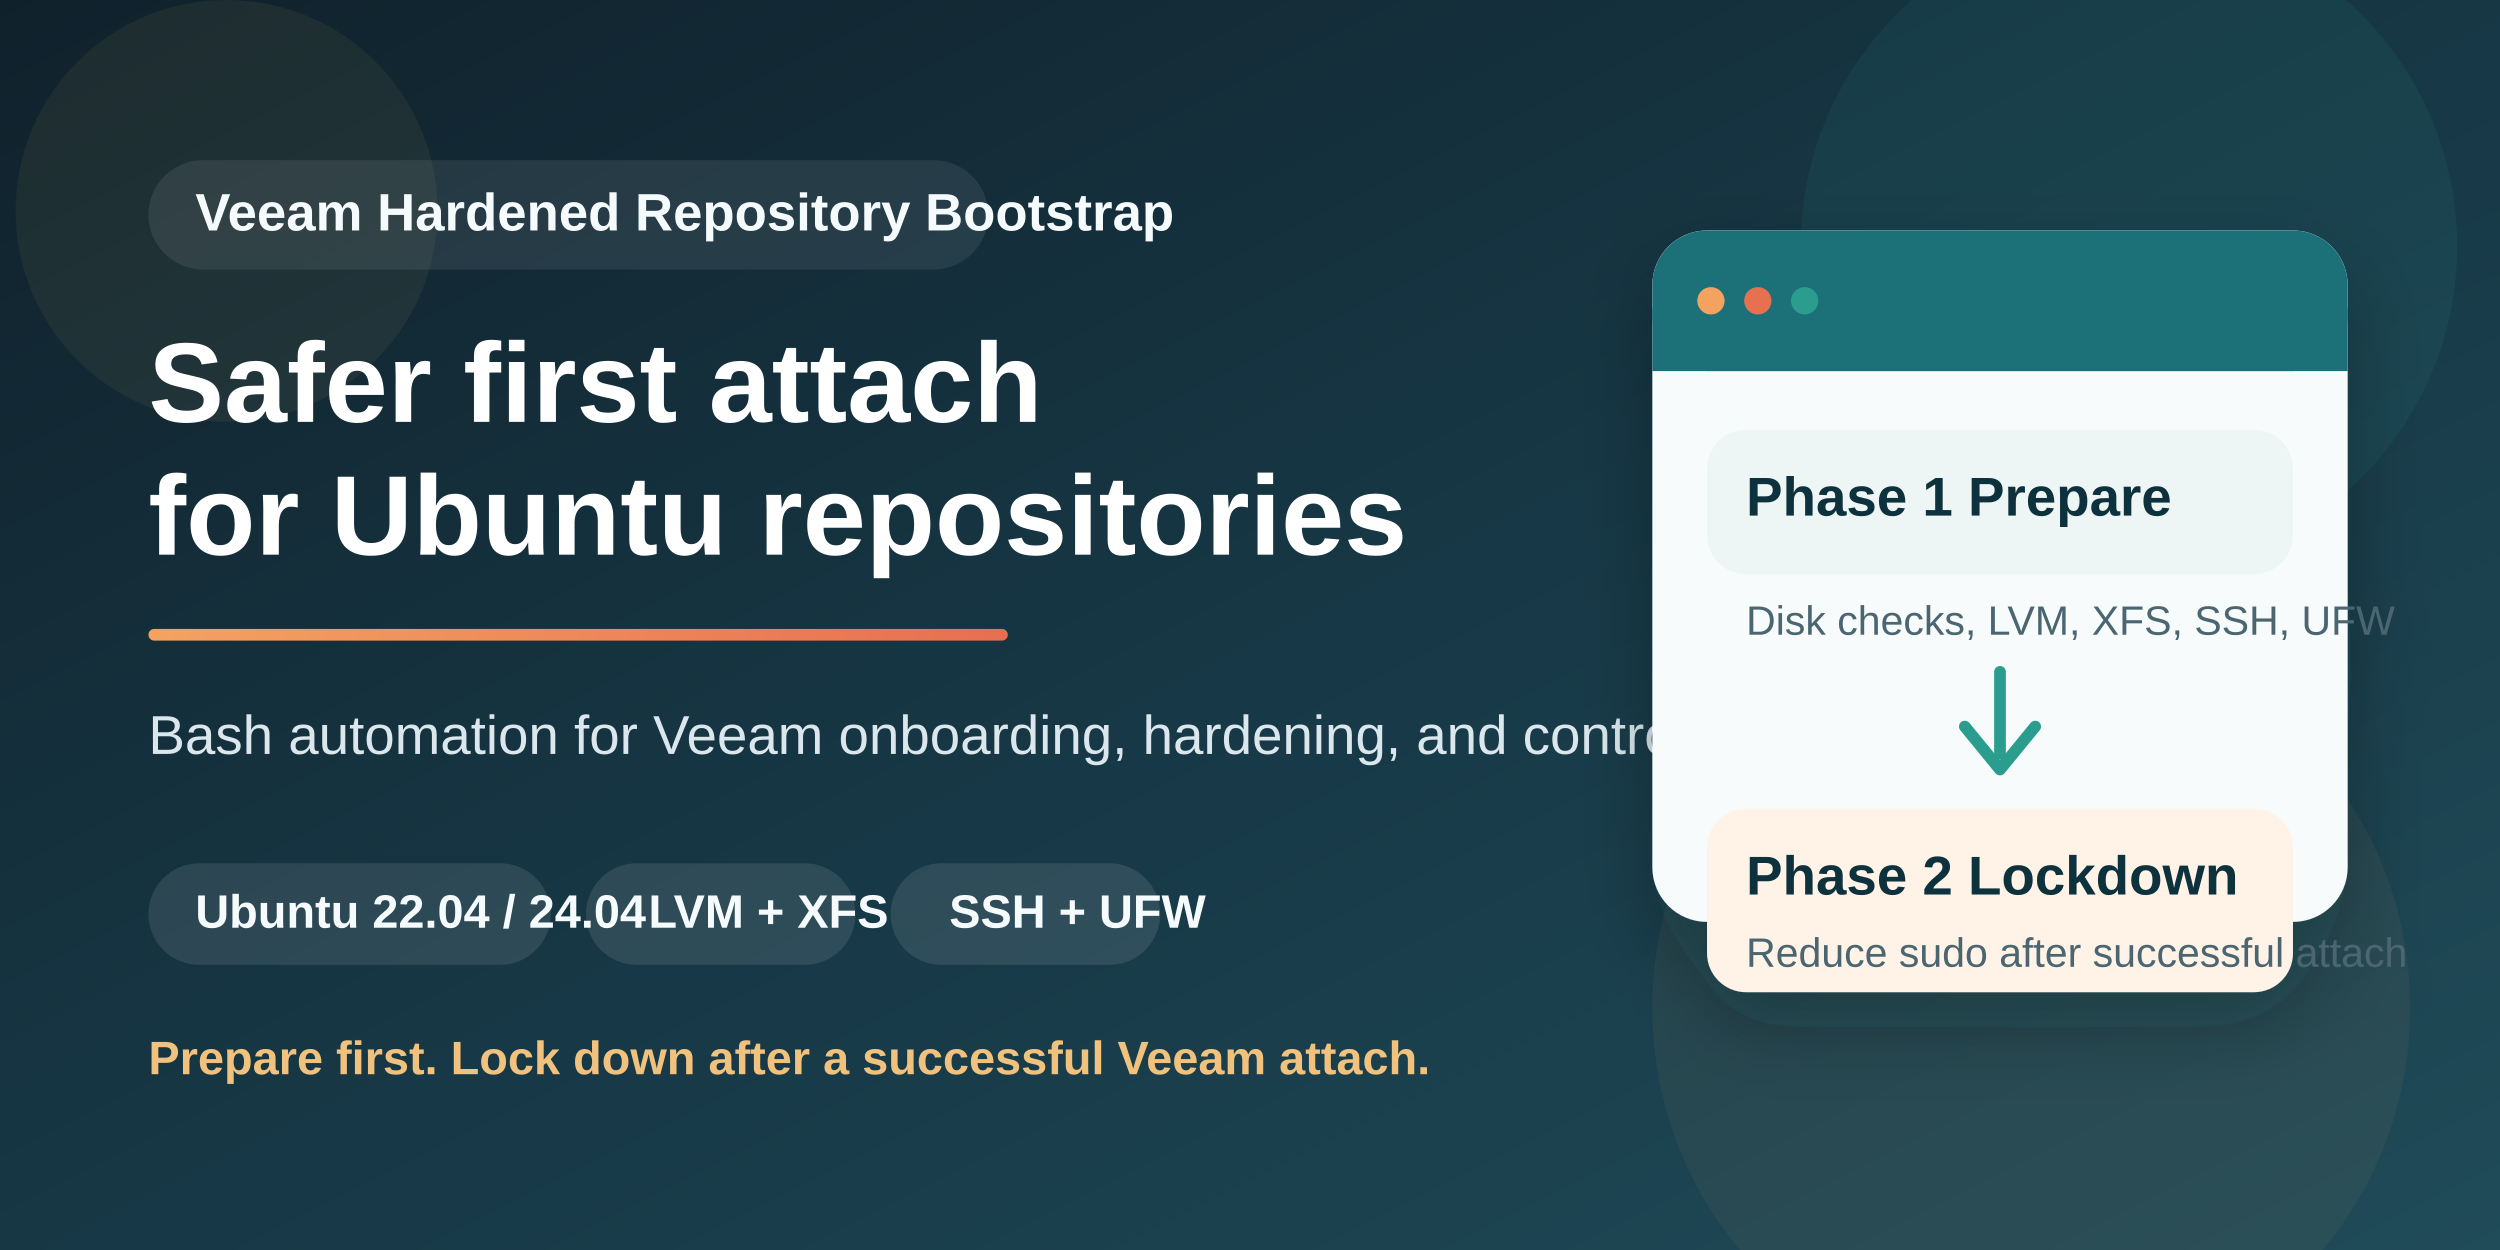
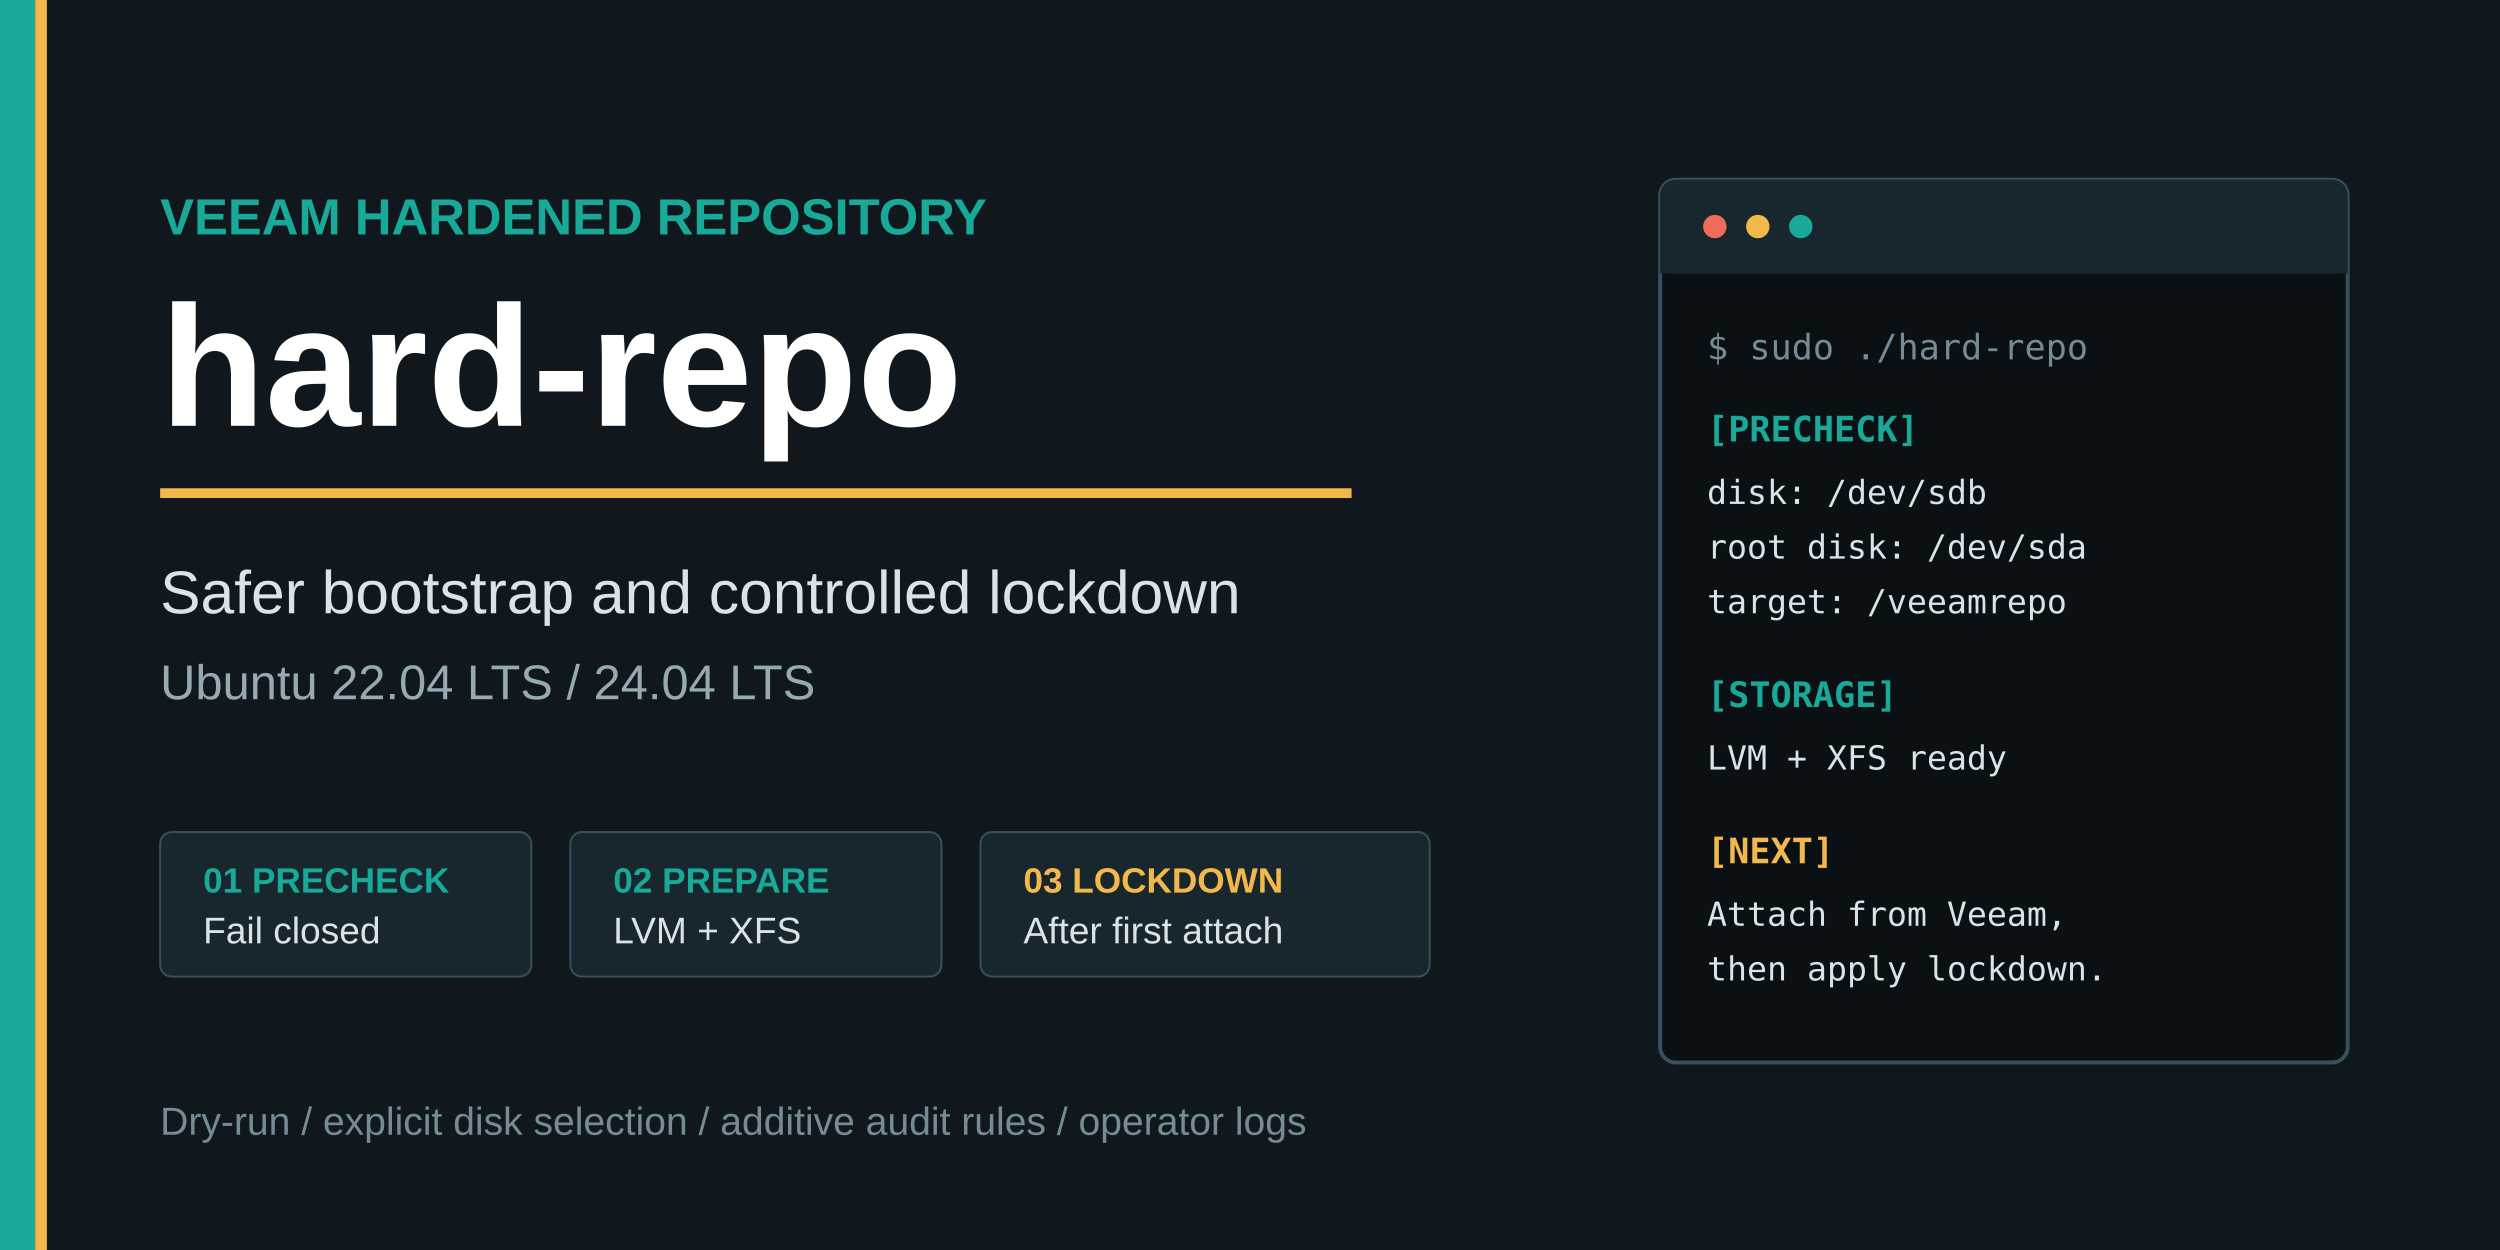
<svg xmlns="http://www.w3.org/2000/svg" width="1280" height="640" viewBox="0 0 1280 640" role="img" aria-labelledby="title desc">
-   <defs>
-     <linearGradient id="bg" x1="0" y1="0" x2="1" y2="1">
-       <stop offset="0%" stop-color="#10212b" />
-       <stop offset="52%" stop-color="#173846" />
-       <stop offset="100%" stop-color="#204b58" />
-     </linearGradient>
-     <linearGradient id="accent" x1="0" y1="0" x2="1" y2="0">
-       <stop offset="0%" stop-color="#f4a261" />
-       <stop offset="100%" stop-color="#e76f51" />
-     </linearGradient>
-     <filter id="shadow" x="-20%" y="-20%" width="140%" height="140%">
-       <feDropShadow dx="0" dy="18" stdDeviation="20" flood-color="#08131a" flood-opacity="0.28" />
-     </filter>
-   </defs>
-   <rect width="1280" height="640" fill="url(#bg)" />
-   <circle cx="1090" cy="126" r="168" fill="#2a9d8f" opacity="0.10" />
-   <circle cx="1040" cy="516" r="194" fill="#f4a261" opacity="0.06" />
-   <circle cx="116" cy="108" r="108" fill="#e9c46a" opacity="0.06" />
-   <g transform="translate(76 82)">
-     <rect x="0" y="0" width="430" height="56" rx="28" fill="#ffffff" opacity="0.08" />
-     <text x="24" y="36" fill="#f5fbfd" font-size="27" font-family="Segoe UI, Arial, sans-serif" font-weight="700">
-       Veeam Hardened Repository Bootstrap
-     </text>
-     <text x="0" y="134" fill="#ffffff" font-size="58" font-family="Segoe UI, Arial, sans-serif" font-weight="820">
-       Safer first attach
-     </text>
-     <text x="0" y="202" fill="#ffffff" font-size="58" font-family="Segoe UI, Arial, sans-serif" font-weight="820">
-       for Ubuntu repositories
-     </text>
-     <rect x="0" y="240" width="440" height="6" rx="3" fill="url(#accent)" />
-     <text x="0" y="304" fill="#dbe7ec" font-size="28" font-family="Segoe UI, Arial, sans-serif">
-       Bash automation for Veeam onboarding, hardening, and controlled lockdown
-     </text>
-     <g transform="translate(0 360)">
-       <rect x="0" y="0" width="206" height="52" rx="26" fill="#ffffff" opacity="0.10" />
-       <text x="24" y="33" fill="#f5fbfd" font-size="24" font-family="Segoe UI, Arial, sans-serif" font-weight="700">
-         Ubuntu 22.04 / 24.04
-       </text>
-       <rect x="224" y="0" width="138" height="52" rx="26" fill="#ffffff" opacity="0.10" />
-       <text x="256" y="33" fill="#f5fbfd" font-size="24" font-family="Segoe UI, Arial, sans-serif" font-weight="700">
-         LVM + XFS
-       </text>
-       <rect x="380" y="0" width="138" height="52" rx="26" fill="#ffffff" opacity="0.10" />
-       <text x="410" y="33" fill="#f5fbfd" font-size="24" font-family="Segoe UI, Arial, sans-serif" font-weight="700">
-         SSH + UFW
-       </text>
+   <rect width="1280" height="640" fill="#10181d" />
+   <rect x="0" y="0" width="18" height="640" fill="#18a999" />
+   <rect x="18" y="0" width="6" height="640" fill="#f2b84b" />
+   <g transform="translate(82 76)" font-family="Segoe UI, Arial, sans-serif">
+     <text x="0" y="44" fill="#18a999" font-size="26" font-weight="700" letter-spacing="0">VEEAM HARDENED REPOSITORY</text>
+     <text x="0" y="142" fill="#ffffff" font-size="88" font-weight="800" letter-spacing="0">hard-repo</text>
+     <rect x="0" y="174" width="610" height="5" fill="#f2b84b" />
+     <text x="0" y="238" fill="#d9e4e8" font-size="31" letter-spacing="0">Safer bootstrap and controlled lockdown</text>
+     <text x="0" y="282" fill="#96aab3" font-size="25" letter-spacing="0">Ubuntu 22.04 LTS / 24.04 LTS</text>
+     <g transform="translate(0 350)">
+       <rect x="0" y="0" width="190" height="74" rx="6" fill="#18262d" stroke="#38505b" />
+       <text x="22" y="31" fill="#18a999" font-size="18" font-weight="700" letter-spacing="0">01 PRECHECK</text>
+       <text x="22" y="57" fill="#d9e4e8" font-size="19" letter-spacing="0">Fail closed</text>
+       <rect x="210" y="0" width="190" height="74" rx="6" fill="#18262d" stroke="#38505b" />
+       <text x="232" y="31" fill="#18a999" font-size="18" font-weight="700" letter-spacing="0">02 PREPARE</text>
+       <text x="232" y="57" fill="#d9e4e8" font-size="19" letter-spacing="0">LVM + XFS</text>
+       <rect x="420" y="0" width="230" height="74" rx="6" fill="#18262d" stroke="#38505b" />
+       <text x="442" y="31" fill="#f2b84b" font-size="18" font-weight="700" letter-spacing="0">03 LOCKDOWN</text>
+       <text x="442" y="57" fill="#d9e4e8" font-size="19" letter-spacing="0">After first attach</text>
    </g>
-     <text x="0" y="468" fill="#f1c27d" font-size="24" font-family="Segoe UI, Arial, sans-serif" font-weight="700">
-       Prepare first. Lock down after a successful Veeam attach.
-     </text>
+     <text x="0" y="505" fill="#758b95" font-size="20" letter-spacing="0">Dry-run  /  explicit disk selection  /  additive audit rules  /  operator logs</text>
  </g>
-   <g transform="translate(846 118)" filter="url(#shadow)">
-     <rect x="0" y="0" width="356" height="354" rx="28" fill="#f7fbfc" />
-     <rect x="0" y="0" width="356" height="72" rx="28" fill="#1f6f78" />
-     <rect x="0" y="40" width="356" height="32" fill="#1f6f78" />
-     <circle cx="30" cy="36" r="7" fill="#f4a261" />
-     <circle cx="54" cy="36" r="7" fill="#e76f51" />
-     <circle cx="78" cy="36" r="7" fill="#2a9d8f" />
-     <g transform="translate(28 102)">
-       <rect x="0" y="0" width="300" height="74" rx="20" fill="#edf6f4" />
-       <text x="20" y="44" fill="#10323d" font-size="28" font-family="Segoe UI, Arial, sans-serif" font-weight="800">
-         Phase 1  Prepare
-       </text>
-       <text x="20" y="105" fill="#4b6670" font-size="21" font-family="Segoe UI, Arial, sans-serif">
-         Disk checks, LVM, XFS, SSH, UFW
-       </text>
-       <path d="M150 124 L150 166" stroke="#2a9d8f" stroke-width="6" stroke-linecap="round" />
-       <path d="M132 152 L150 174 L168 152" fill="none" stroke="#2a9d8f" stroke-width="6" stroke-linecap="round" stroke-linejoin="round" />
-       <rect x="0" y="194" width="300" height="94" rx="20" fill="#fff3e8" />
-       <text x="20" y="238" fill="#10323d" font-size="28" font-family="Segoe UI, Arial, sans-serif" font-weight="800">
-         Phase 2  Lockdown
-       </text>
-       <text x="20" y="275" fill="#4b6670" font-size="21" font-family="Segoe UI, Arial, sans-serif">
-         Reduce sudo after successful attach
-       </text>
-     </g>
+   <g transform="translate(850 92)" font-family="Consolas, Cascadia Mono, monospace">
+     <rect x="0" y="0" width="352" height="452" rx="8" fill="#0a1014" stroke="#38505b" stroke-width="2" />
+     <rect x="0" y="0" width="352" height="48" rx="8" fill="#18262d" />
+     <rect x="0" y="40" width="352" height="8" fill="#18262d" />
+     <circle cx="28" cy="24" r="6" fill="#ef6b5b" />
+     <circle cx="50" cy="24" r="6" fill="#f2b84b" />
+     <circle cx="72" cy="24" r="6" fill="#18a999" />
+     <text x="24" y="92" fill="#758b95" font-size="18" letter-spacing="0">$ sudo ./hard-repo</text>
+     <text x="24" y="134" fill="#18a999" font-size="18" font-weight="700" letter-spacing="0">[PRECHECK]</text>
+     <text x="24" y="166" fill="#d9e4e8" font-size="17" letter-spacing="0">disk: /dev/sdb</text>
+     <text x="24" y="194" fill="#d9e4e8" font-size="17" letter-spacing="0">root disk: /dev/sda</text>
+     <text x="24" y="222" fill="#d9e4e8" font-size="17" letter-spacing="0">target: /veeamrepo</text>
+     <text x="24" y="270" fill="#18a999" font-size="18" font-weight="700" letter-spacing="0">[STORAGE]</text>
+     <text x="24" y="302" fill="#d9e4e8" font-size="17" letter-spacing="0">LVM + XFS ready</text>
+     <text x="24" y="350" fill="#f2b84b" font-size="18" font-weight="700" letter-spacing="0">[NEXT]</text>
+     <text x="24" y="382" fill="#d9e4e8" font-size="17" letter-spacing="0">Attach from Veeam,</text>
+     <text x="24" y="410" fill="#d9e4e8" font-size="17" letter-spacing="0">then apply lockdown.</text>
  </g>
</svg>
